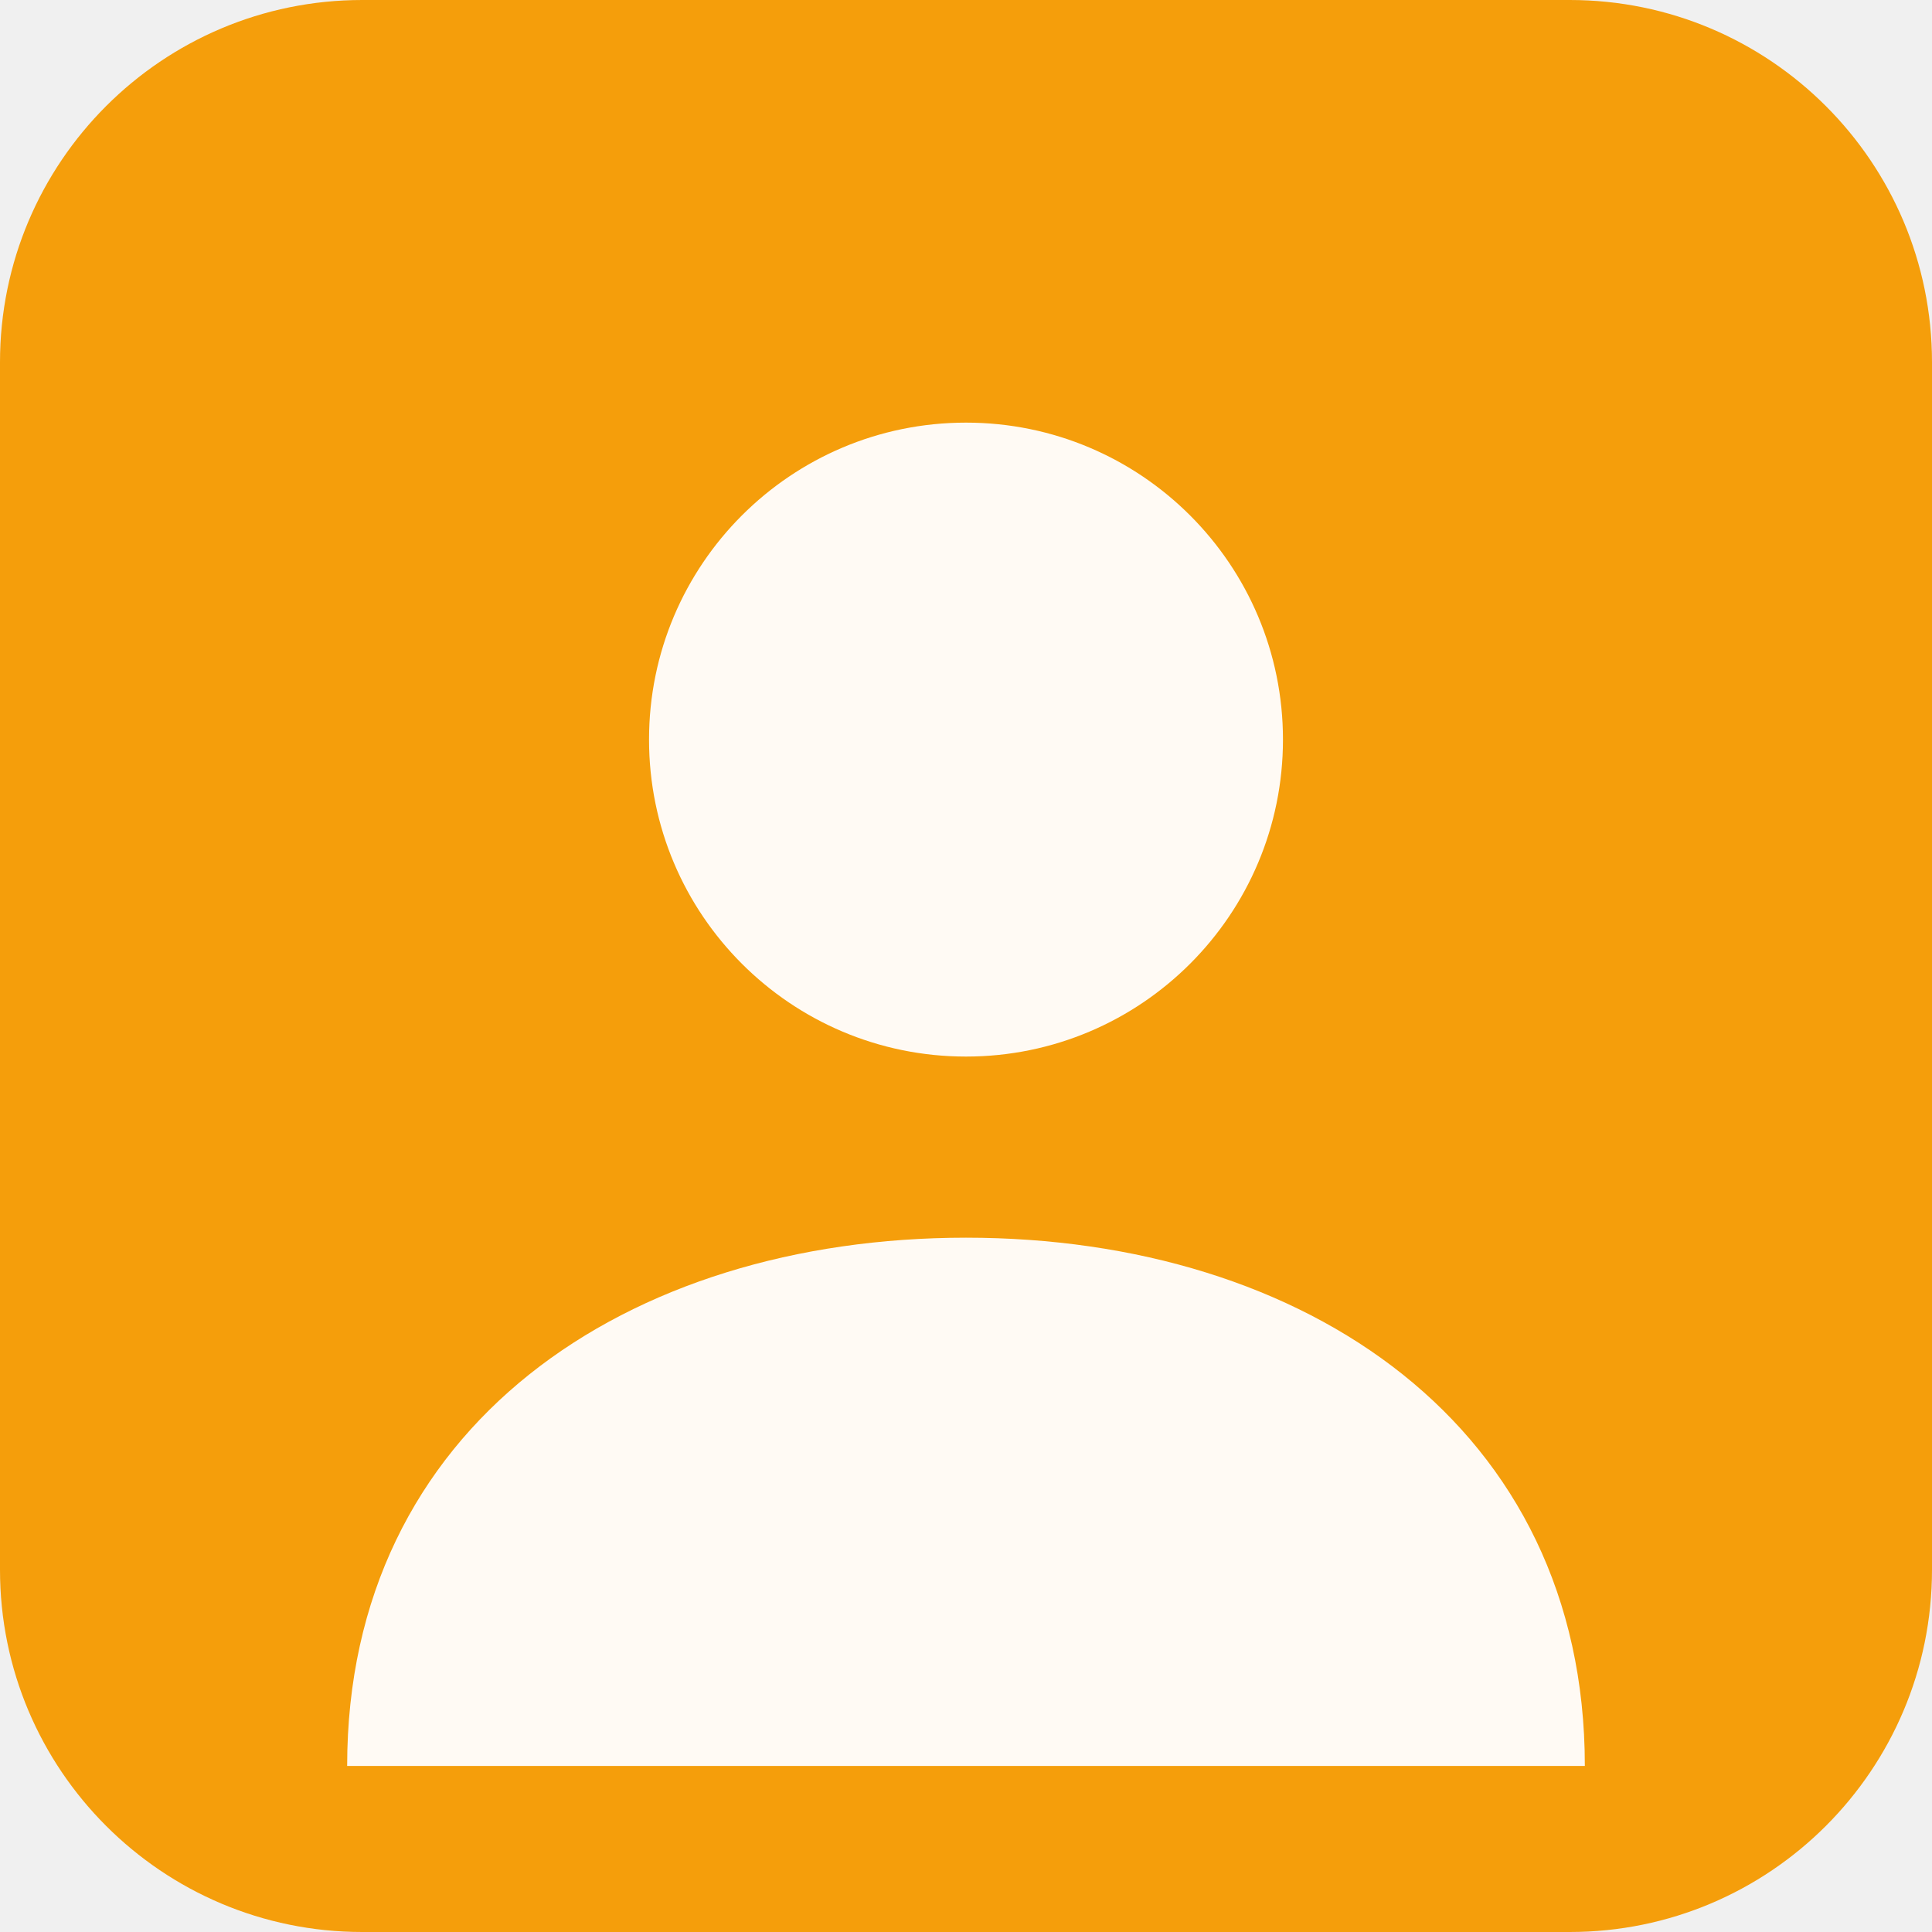
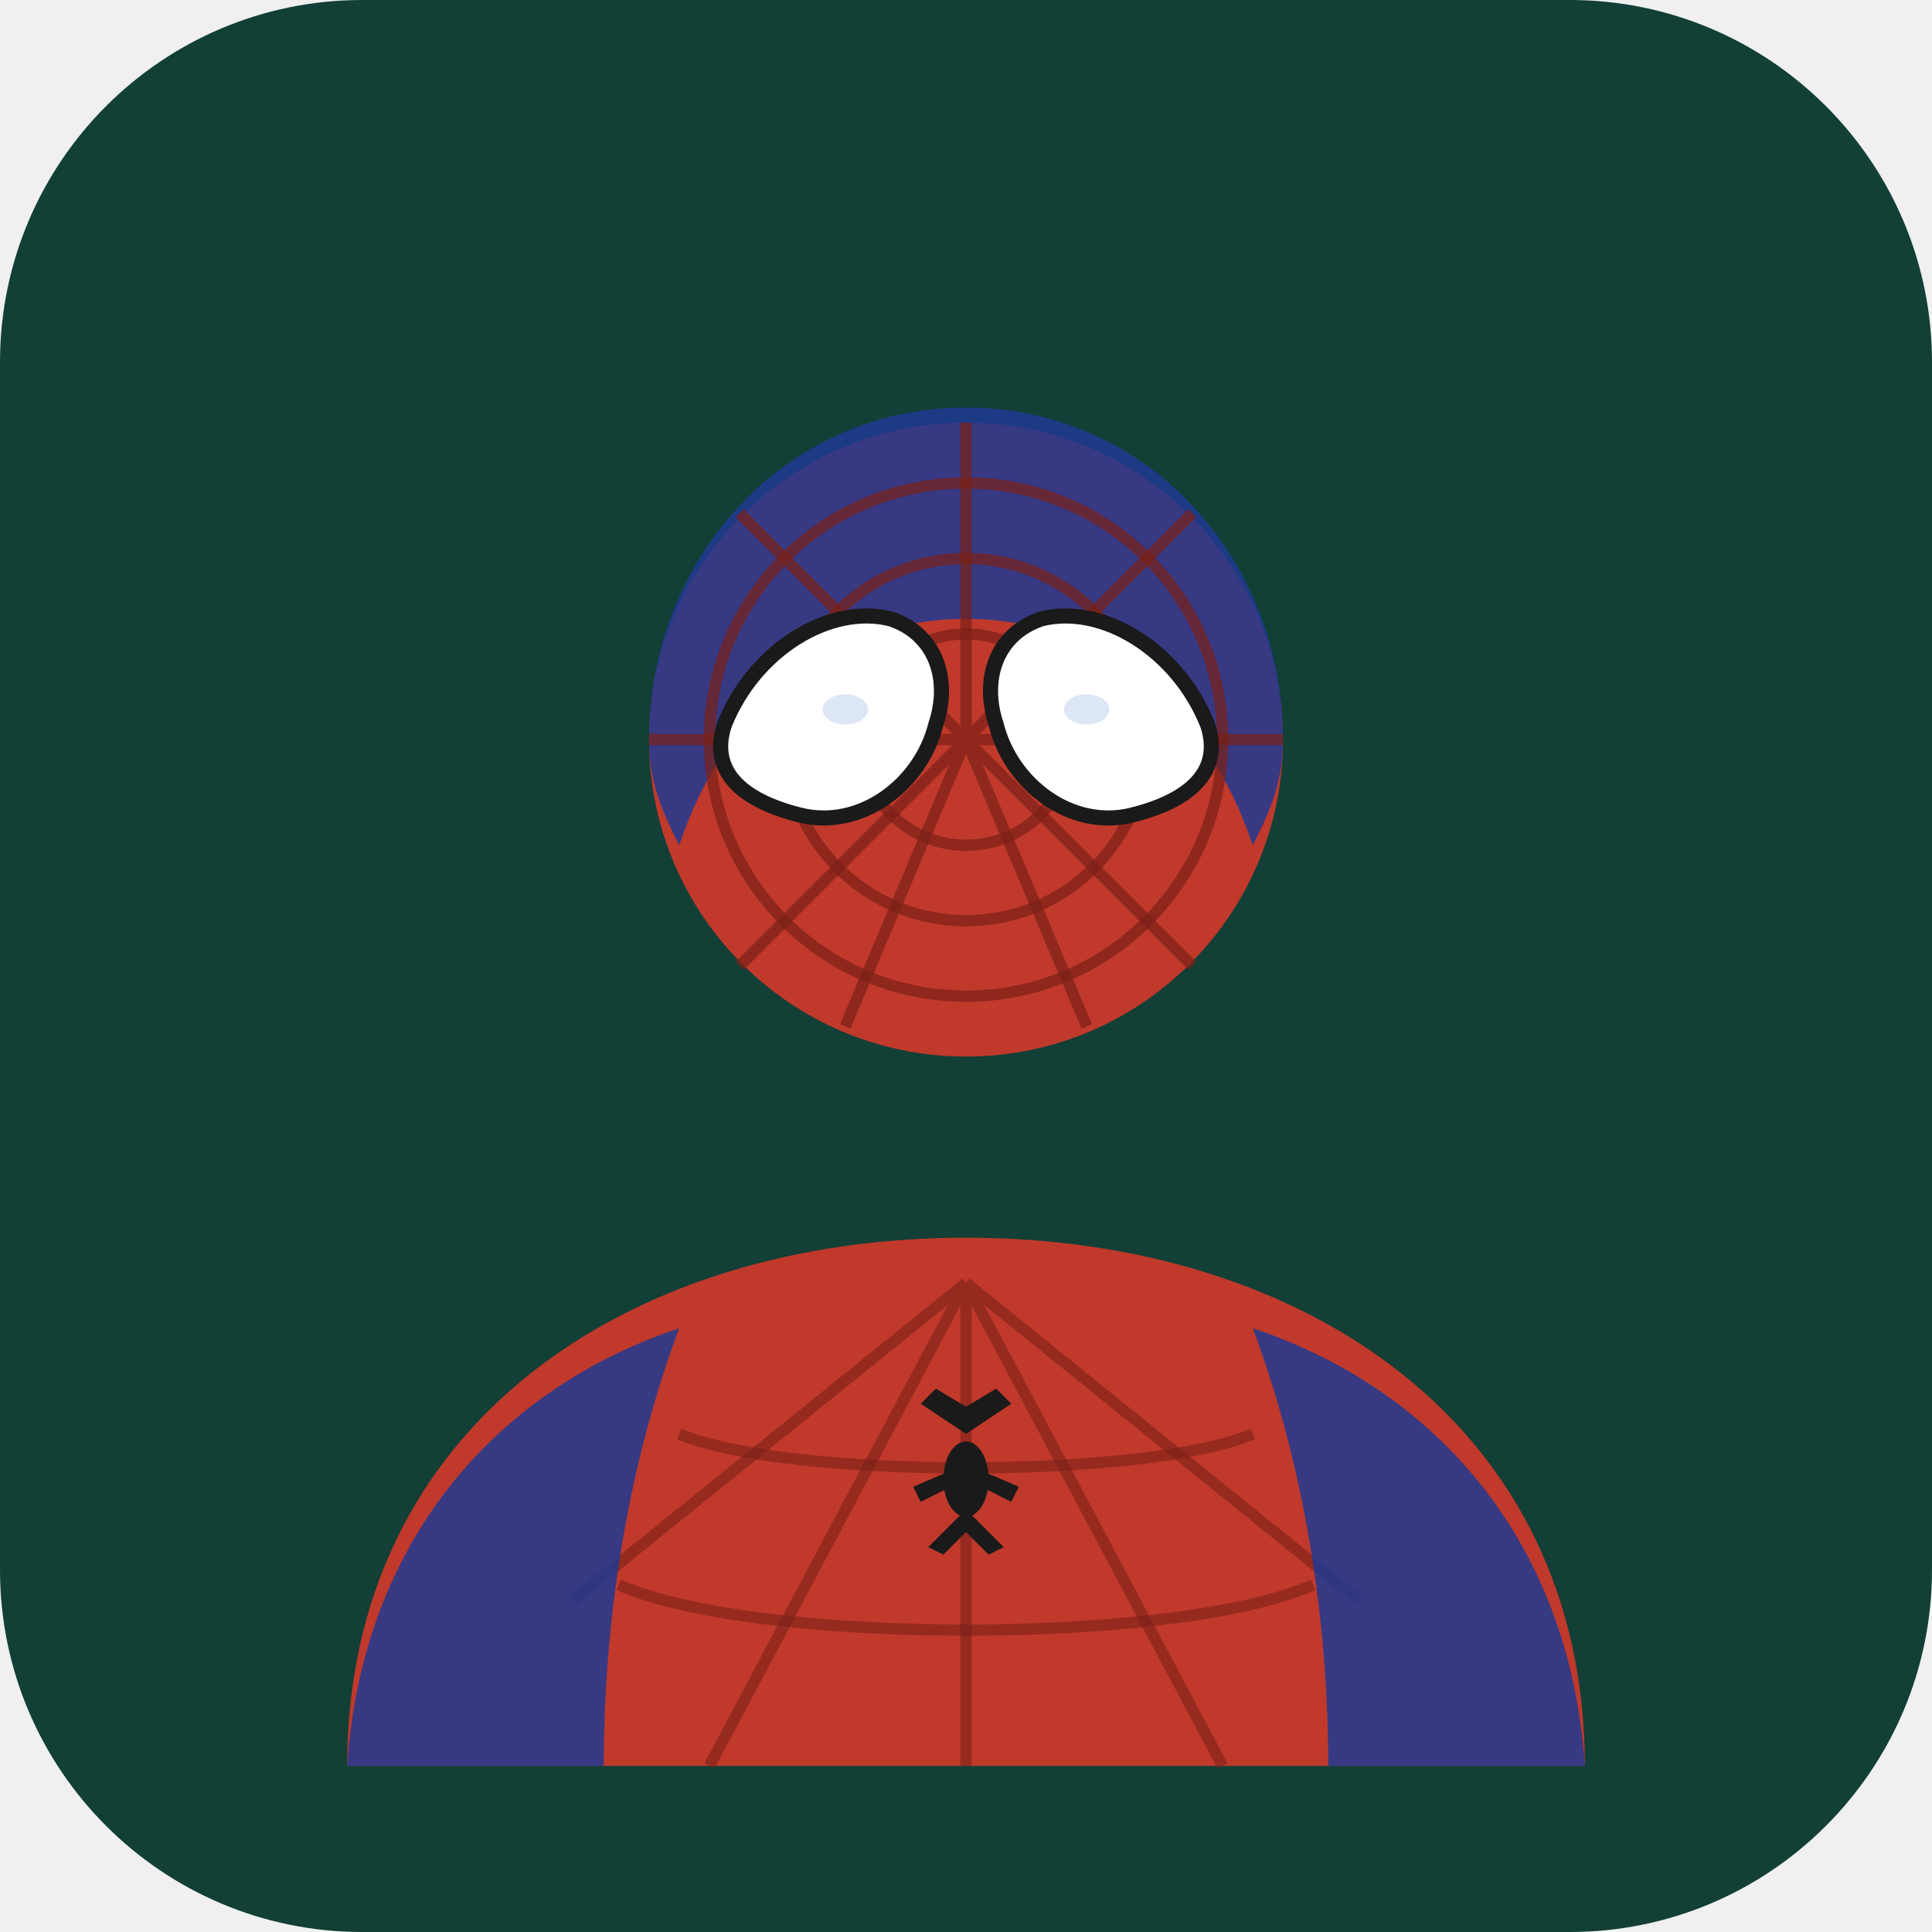
- <svg xmlns="http://www.w3.org/2000/svg" width="256" height="256" viewBox="0 0 256 256" role="img" aria-label="Kova avatar 4">
-   <rect width="256" height="256" rx="48" fill="#F59E0B" />
-   <circle cx="128" cy="98" r="42" fill="#FFFFFF" fill-opacity="0.95" />
-   <path d="M46 234c0-45 37-70 82-70s82 25 82 70z" fill="#FFFFFF" fill-opacity="0.95" />
+ <svg xmlns="http://www.w3.org/2000/svg" width="256" height="256" viewBox="0 0 256 256" role="img" aria-label="Spider hero avatar">
+   <rect width="256" height="256" rx="48" fill="#123F36" />
+   <path d="M46 234c0-45 37-70 82-70s82 25 82 70z" fill="#C0392B" />
+   <circle cx="128" cy="98" r="42" fill="#C0392B" />
+   <path d="M86 98c0-24 18-44 42-44s42 20 42 44c0 6-2 10-4 14-6-18-20-30-38-30s-32 12-38 30c-2-4-4-8-4-14z" fill="#1F3A93" opacity="0.85" />
+   <g stroke="#7A1F17" stroke-width="1.5" fill="none" opacity="0.7">
+     <line x1="128" y1="98" x2="128" y2="56" />
+     <line x1="128" y1="98" x2="98" y2="68" />
+     <line x1="128" y1="98" x2="158" y2="68" />
+     <line x1="128" y1="98" x2="86" y2="98" />
+     <line x1="128" y1="98" x2="170" y2="98" />
+     <line x1="128" y1="98" x2="98" y2="128" />
+     <line x1="128" y1="98" x2="158" y2="128" />
+     <line x1="128" y1="98" x2="112" y2="136" />
+     <line x1="128" y1="98" x2="144" y2="136" />
+   </g>
+   <g stroke="#7A1F17" stroke-width="1.5" fill="none" opacity="0.7">
+     <circle cx="128" cy="98" r="14" />
+     <circle cx="128" cy="98" r="24" />
+     <circle cx="128" cy="98" r="34" />
+   </g>
+   <path d="M96 96c4-10 14-16 22-14 6 2 8 8 6 14-2 8-10 14-18 12-8-2-12-6-10-12z" fill="#FFFFFF" stroke="#1A1A1A" stroke-width="2" />
+   <path d="M160 96c-4-10-14-16-22-14-6 2-8 8-6 14 2 8 10 14 18 12 8-2 12-6 10-12z" fill="#FFFFFF" stroke="#1A1A1A" stroke-width="2" />
+   <ellipse cx="112" cy="94" rx="3" ry="2" fill="#DDE6F5" />
+   <ellipse cx="144" cy="94" rx="3" ry="2" fill="#DDE6F5" />
+   <g stroke="#7A1F17" stroke-width="1.5" fill="none" opacity="0.6">
+     <line x1="128" y1="170" x2="128" y2="234" />
+     <line x1="128" y1="170" x2="94" y2="234" />
+     <line x1="128" y1="170" x2="162" y2="234" />
+     <line x1="128" y1="170" x2="76" y2="212" />
+     <line x1="128" y1="170" x2="180" y2="212" />
+   </g>
+   <g stroke="#7A1F17" stroke-width="1.5" fill="none" opacity="0.6">
+     <path d="M90 190c14 6 62 6 76 0" />
+     <path d="M82 210c18 8 74 8 92 0" />
+   </g>
+   <path d="M46 234c2-30 20-50 44-58-6 16-10 36-10 58z" fill="#1F3A93" opacity="0.85" />
+   <path d="M210 234c-2-30-20-50-44-58 6 16 10 36 10 58z" fill="#1F3A93" opacity="0.85" />
+   <g fill="#1A1A1A">
+     <ellipse cx="128" cy="196" rx="3" ry="5" />
+     <path d="M128 190l-6-4 2-2 5 3z" />
+     <path d="M128 190l6-4-2-2-5 3z" />
+     <path d="M128 194l-7 3 1 2 6-3z" />
+     <path d="M128 194l7 3-1 2-6-3z" />
+     <path d="M128 200l-5 5 2 1 4-4z" />
+     <path d="M128 200l5 5-2 1-4-4z" />
+   </g>
</svg>
